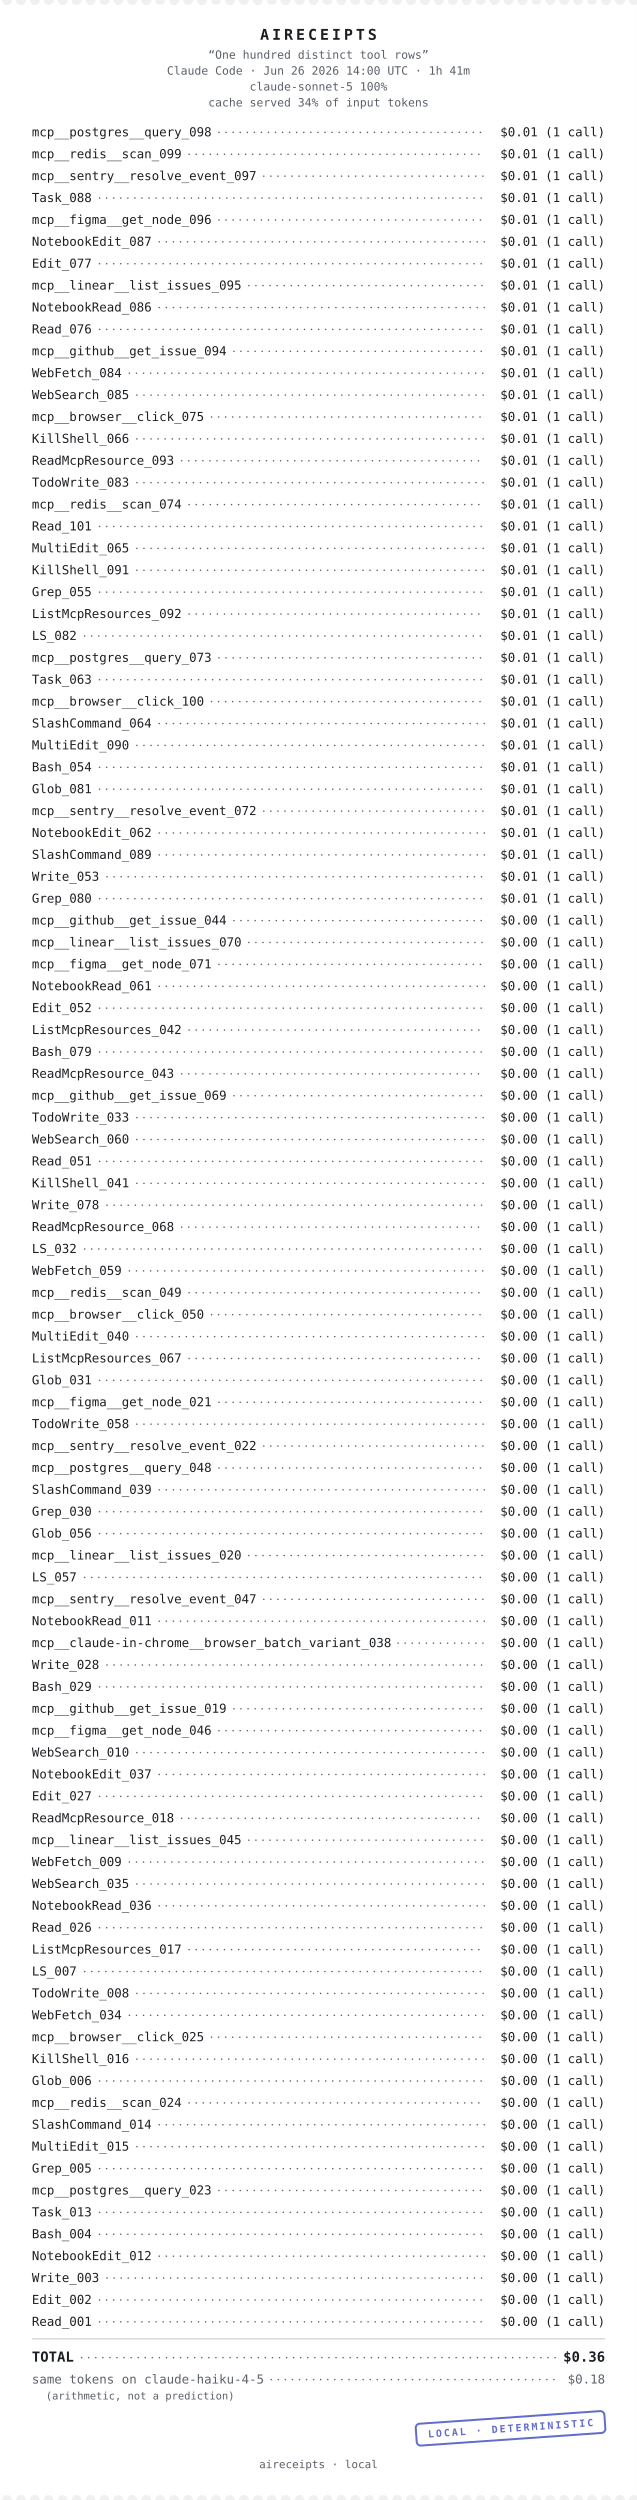
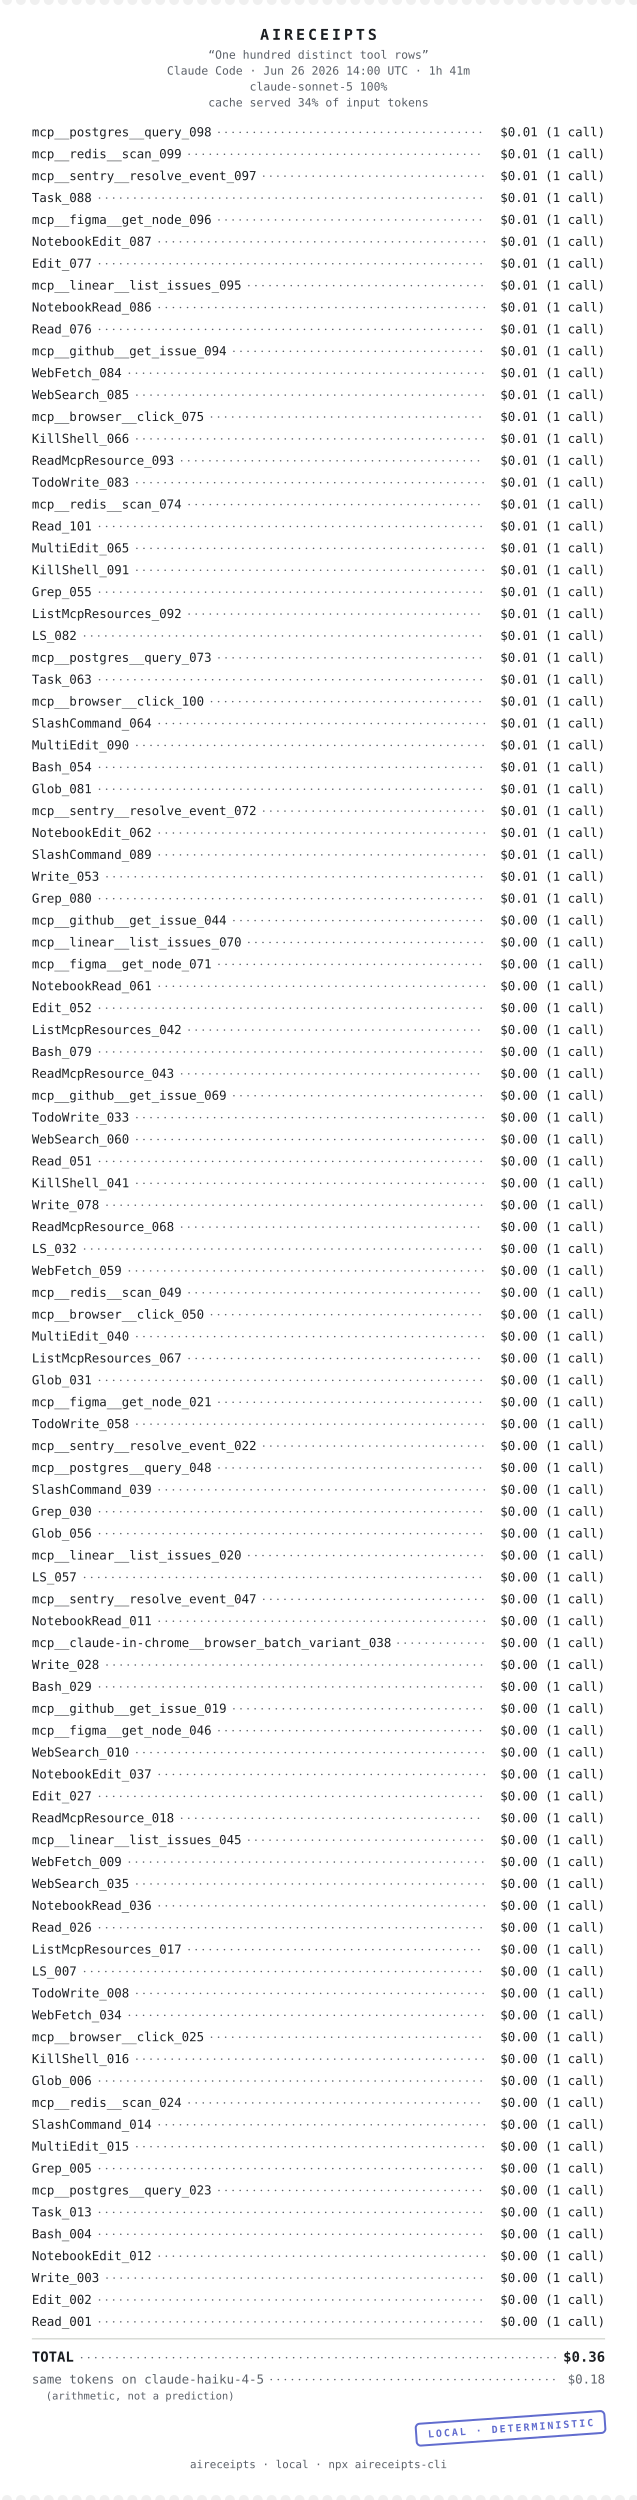
<svg xmlns="http://www.w3.org/2000/svg" width="640" height="2512" viewBox="0 0 640 2512" font-family="&quot;SF Mono&quot;,&quot;Cascadia Code&quot;,&quot;JetBrains Mono&quot;,Menlo,Consolas,monospace" role="img" aria-label="aireceipts cost receipt">
  <g transform="translate(0 0)">
    <defs>
      <mask id="perf-0" maskUnits="userSpaceOnUse" x="-5" y="-5" width="650" height="2522">
        <rect x="0" y="0" width="640" height="2512" fill="#FFFFFF" />
        <g class="perf-top">
          <circle cx="7" cy="0" r="5" fill="#000000" />
          <circle cx="21" cy="0" r="5" fill="#000000" />
          <circle cx="35" cy="0" r="5" fill="#000000" />
          <circle cx="49" cy="0" r="5" fill="#000000" />
          <circle cx="63" cy="0" r="5" fill="#000000" />
          <circle cx="77" cy="0" r="5" fill="#000000" />
          <circle cx="91" cy="0" r="5" fill="#000000" />
          <circle cx="105" cy="0" r="5" fill="#000000" />
          <circle cx="119" cy="0" r="5" fill="#000000" />
          <circle cx="133" cy="0" r="5" fill="#000000" />
          <circle cx="147" cy="0" r="5" fill="#000000" />
          <circle cx="161" cy="0" r="5" fill="#000000" />
          <circle cx="175" cy="0" r="5" fill="#000000" />
          <circle cx="189" cy="0" r="5" fill="#000000" />
          <circle cx="203" cy="0" r="5" fill="#000000" />
          <circle cx="217" cy="0" r="5" fill="#000000" />
          <circle cx="231" cy="0" r="5" fill="#000000" />
          <circle cx="245" cy="0" r="5" fill="#000000" />
          <circle cx="259" cy="0" r="5" fill="#000000" />
          <circle cx="273" cy="0" r="5" fill="#000000" />
          <circle cx="287" cy="0" r="5" fill="#000000" />
          <circle cx="301" cy="0" r="5" fill="#000000" />
          <circle cx="315" cy="0" r="5" fill="#000000" />
          <circle cx="329" cy="0" r="5" fill="#000000" />
          <circle cx="343" cy="0" r="5" fill="#000000" />
          <circle cx="357" cy="0" r="5" fill="#000000" />
          <circle cx="371" cy="0" r="5" fill="#000000" />
          <circle cx="385" cy="0" r="5" fill="#000000" />
          <circle cx="399" cy="0" r="5" fill="#000000" />
          <circle cx="413" cy="0" r="5" fill="#000000" />
          <circle cx="427" cy="0" r="5" fill="#000000" />
          <circle cx="441" cy="0" r="5" fill="#000000" />
          <circle cx="455" cy="0" r="5" fill="#000000" />
          <circle cx="469" cy="0" r="5" fill="#000000" />
          <circle cx="483" cy="0" r="5" fill="#000000" />
          <circle cx="497" cy="0" r="5" fill="#000000" />
          <circle cx="511" cy="0" r="5" fill="#000000" />
          <circle cx="525" cy="0" r="5" fill="#000000" />
          <circle cx="539" cy="0" r="5" fill="#000000" />
          <circle cx="553" cy="0" r="5" fill="#000000" />
          <circle cx="567" cy="0" r="5" fill="#000000" />
          <circle cx="581" cy="0" r="5" fill="#000000" />
          <circle cx="595" cy="0" r="5" fill="#000000" />
          <circle cx="609" cy="0" r="5" fill="#000000" />
          <circle cx="623" cy="0" r="5" fill="#000000" />
          <circle cx="637" cy="0" r="5" fill="#000000" />
        </g>
        <g class="perf-bottom">
          <circle cx="7" cy="2512" r="5" fill="#000000" />
          <circle cx="21" cy="2512" r="5" fill="#000000" />
          <circle cx="35" cy="2512" r="5" fill="#000000" />
          <circle cx="49" cy="2512" r="5" fill="#000000" />
          <circle cx="63" cy="2512" r="5" fill="#000000" />
          <circle cx="77" cy="2512" r="5" fill="#000000" />
          <circle cx="91" cy="2512" r="5" fill="#000000" />
          <circle cx="105" cy="2512" r="5" fill="#000000" />
          <circle cx="119" cy="2512" r="5" fill="#000000" />
          <circle cx="133" cy="2512" r="5" fill="#000000" />
          <circle cx="147" cy="2512" r="5" fill="#000000" />
          <circle cx="161" cy="2512" r="5" fill="#000000" />
          <circle cx="175" cy="2512" r="5" fill="#000000" />
          <circle cx="189" cy="2512" r="5" fill="#000000" />
          <circle cx="203" cy="2512" r="5" fill="#000000" />
          <circle cx="217" cy="2512" r="5" fill="#000000" />
          <circle cx="231" cy="2512" r="5" fill="#000000" />
          <circle cx="245" cy="2512" r="5" fill="#000000" />
          <circle cx="259" cy="2512" r="5" fill="#000000" />
          <circle cx="273" cy="2512" r="5" fill="#000000" />
          <circle cx="287" cy="2512" r="5" fill="#000000" />
          <circle cx="301" cy="2512" r="5" fill="#000000" />
          <circle cx="315" cy="2512" r="5" fill="#000000" />
          <circle cx="329" cy="2512" r="5" fill="#000000" />
          <circle cx="343" cy="2512" r="5" fill="#000000" />
          <circle cx="357" cy="2512" r="5" fill="#000000" />
          <circle cx="371" cy="2512" r="5" fill="#000000" />
          <circle cx="385" cy="2512" r="5" fill="#000000" />
          <circle cx="399" cy="2512" r="5" fill="#000000" />
          <circle cx="413" cy="2512" r="5" fill="#000000" />
          <circle cx="427" cy="2512" r="5" fill="#000000" />
          <circle cx="441" cy="2512" r="5" fill="#000000" />
          <circle cx="455" cy="2512" r="5" fill="#000000" />
          <circle cx="469" cy="2512" r="5" fill="#000000" />
          <circle cx="483" cy="2512" r="5" fill="#000000" />
          <circle cx="497" cy="2512" r="5" fill="#000000" />
          <circle cx="511" cy="2512" r="5" fill="#000000" />
          <circle cx="525" cy="2512" r="5" fill="#000000" />
          <circle cx="539" cy="2512" r="5" fill="#000000" />
          <circle cx="553" cy="2512" r="5" fill="#000000" />
          <circle cx="567" cy="2512" r="5" fill="#000000" />
          <circle cx="581" cy="2512" r="5" fill="#000000" />
          <circle cx="595" cy="2512" r="5" fill="#000000" />
          <circle cx="609" cy="2512" r="5" fill="#000000" />
          <circle cx="623" cy="2512" r="5" fill="#000000" />
          <circle cx="637" cy="2512" r="5" fill="#000000" />
        </g>
      </mask>
    </defs>
    <rect x="0" y="0" width="640" height="2512" fill="#FFFFFF" mask="url(#perf-0)" />
    <text x="320" y="40" font-size="15" fill="#1B1E22" text-anchor="middle" font-weight="700" letter-spacing="3">AIRECEIPTS</text>
    <text x="320" y="59" font-size="11.5" fill="#5A6068" text-anchor="middle">“One hundred distinct tool rows”</text>
    <text x="320" y="75" font-size="11.5" fill="#5A6068" text-anchor="middle">Claude Code · Jun 26 2026 14:00 UTC · 1h 41m</text>
    <text x="320" y="91" font-size="11.5" fill="#5A6068" text-anchor="middle">claude-sonnet-5 100%</text>
    <text x="320" y="107" font-size="11.5" fill="#5A6068" text-anchor="middle">cache served 34% of input tokens</text>
    <text x="32" y="137" font-size="12.5" fill="#1B1E22" text-anchor="start">mcp__postgres__query_098</text>
    <text x="608" y="137" font-size="12.5" fill="#1B1E22" text-anchor="end">$0.01  (1 call)</text>
    <line x1="220" y1="133" x2="487.5" y2="133" stroke="#5A6068" stroke-width="1.5" stroke-linecap="round" stroke-dasharray="0.1 7" />
    <text x="32" y="159" font-size="12.5" fill="#1B1E22" text-anchor="start">mcp__redis__scan_099</text>
    <text x="608" y="159" font-size="12.5" fill="#1B1E22" text-anchor="end">$0.01  (1 call)</text>
    <line x1="190" y1="155" x2="487.5" y2="155" stroke="#5A6068" stroke-width="1.5" stroke-linecap="round" stroke-dasharray="0.1 7" />
    <text x="32" y="181" font-size="12.5" fill="#1B1E22" text-anchor="start">mcp__sentry__resolve_event_097</text>
    <text x="608" y="181" font-size="12.5" fill="#1B1E22" text-anchor="end">$0.01  (1 call)</text>
    <line x1="265" y1="177" x2="487.5" y2="177" stroke="#5A6068" stroke-width="1.5" stroke-linecap="round" stroke-dasharray="0.1 7" />
    <text x="32" y="203" font-size="12.5" fill="#1B1E22" text-anchor="start">Task_088</text>
    <text x="608" y="203" font-size="12.5" fill="#1B1E22" text-anchor="end">$0.01  (1 call)</text>
    <line x1="100" y1="199" x2="487.5" y2="199" stroke="#5A6068" stroke-width="1.5" stroke-linecap="round" stroke-dasharray="0.1 7" />
    <text x="32" y="225" font-size="12.5" fill="#1B1E22" text-anchor="start">mcp__figma__get_node_096</text>
    <text x="608" y="225" font-size="12.5" fill="#1B1E22" text-anchor="end">$0.01  (1 call)</text>
    <line x1="220" y1="221" x2="487.5" y2="221" stroke="#5A6068" stroke-width="1.5" stroke-linecap="round" stroke-dasharray="0.1 7" />
    <text x="32" y="247" font-size="12.5" fill="#1B1E22" text-anchor="start">NotebookEdit_087</text>
    <text x="608" y="247" font-size="12.5" fill="#1B1E22" text-anchor="end">$0.01  (1 call)</text>
    <line x1="160" y1="243" x2="487.5" y2="243" stroke="#5A6068" stroke-width="1.5" stroke-linecap="round" stroke-dasharray="0.1 7" />
    <text x="32" y="269" font-size="12.5" fill="#1B1E22" text-anchor="start">Edit_077</text>
    <text x="608" y="269" font-size="12.5" fill="#1B1E22" text-anchor="end">$0.01  (1 call)</text>
    <line x1="100" y1="265" x2="487.5" y2="265" stroke="#5A6068" stroke-width="1.5" stroke-linecap="round" stroke-dasharray="0.1 7" />
    <text x="32" y="291" font-size="12.5" fill="#1B1E22" text-anchor="start">mcp__linear__list_issues_095</text>
    <text x="608" y="291" font-size="12.5" fill="#1B1E22" text-anchor="end">$0.01  (1 call)</text>
    <line x1="250" y1="287" x2="487.5" y2="287" stroke="#5A6068" stroke-width="1.5" stroke-linecap="round" stroke-dasharray="0.1 7" />
    <text x="32" y="313" font-size="12.5" fill="#1B1E22" text-anchor="start">NotebookRead_086</text>
    <text x="608" y="313" font-size="12.5" fill="#1B1E22" text-anchor="end">$0.01  (1 call)</text>
    <line x1="160" y1="309" x2="487.5" y2="309" stroke="#5A6068" stroke-width="1.5" stroke-linecap="round" stroke-dasharray="0.1 7" />
    <text x="32" y="335" font-size="12.5" fill="#1B1E22" text-anchor="start">Read_076</text>
    <text x="608" y="335" font-size="12.5" fill="#1B1E22" text-anchor="end">$0.01  (1 call)</text>
    <line x1="100" y1="331" x2="487.5" y2="331" stroke="#5A6068" stroke-width="1.5" stroke-linecap="round" stroke-dasharray="0.1 7" />
    <text x="32" y="357" font-size="12.5" fill="#1B1E22" text-anchor="start">mcp__github__get_issue_094</text>
    <text x="608" y="357" font-size="12.5" fill="#1B1E22" text-anchor="end">$0.01  (1 call)</text>
    <line x1="235" y1="353" x2="487.5" y2="353" stroke="#5A6068" stroke-width="1.5" stroke-linecap="round" stroke-dasharray="0.1 7" />
    <text x="32" y="379" font-size="12.5" fill="#1B1E22" text-anchor="start">WebFetch_084</text>
    <text x="608" y="379" font-size="12.5" fill="#1B1E22" text-anchor="end">$0.01  (1 call)</text>
    <line x1="130" y1="375" x2="487.5" y2="375" stroke="#5A6068" stroke-width="1.5" stroke-linecap="round" stroke-dasharray="0.1 7" />
    <text x="32" y="401" font-size="12.5" fill="#1B1E22" text-anchor="start">WebSearch_085</text>
    <text x="608" y="401" font-size="12.5" fill="#1B1E22" text-anchor="end">$0.01  (1 call)</text>
    <line x1="137.5" y1="397" x2="487.5" y2="397" stroke="#5A6068" stroke-width="1.5" stroke-linecap="round" stroke-dasharray="0.1 7" />
    <text x="32" y="423" font-size="12.5" fill="#1B1E22" text-anchor="start">mcp__browser__click_075</text>
    <text x="608" y="423" font-size="12.5" fill="#1B1E22" text-anchor="end">$0.01  (1 call)</text>
    <line x1="212.5" y1="419" x2="487.5" y2="419" stroke="#5A6068" stroke-width="1.5" stroke-linecap="round" stroke-dasharray="0.1 7" />
    <text x="32" y="445" font-size="12.5" fill="#1B1E22" text-anchor="start">KillShell_066</text>
    <text x="608" y="445" font-size="12.5" fill="#1B1E22" text-anchor="end">$0.01  (1 call)</text>
    <line x1="137.5" y1="441" x2="487.5" y2="441" stroke="#5A6068" stroke-width="1.5" stroke-linecap="round" stroke-dasharray="0.1 7" />
    <text x="32" y="467" font-size="12.5" fill="#1B1E22" text-anchor="start">ReadMcpResource_093</text>
    <text x="608" y="467" font-size="12.5" fill="#1B1E22" text-anchor="end">$0.01  (1 call)</text>
    <line x1="182.5" y1="463" x2="487.5" y2="463" stroke="#5A6068" stroke-width="1.5" stroke-linecap="round" stroke-dasharray="0.1 7" />
    <text x="32" y="489" font-size="12.5" fill="#1B1E22" text-anchor="start">TodoWrite_083</text>
    <text x="608" y="489" font-size="12.5" fill="#1B1E22" text-anchor="end">$0.01  (1 call)</text>
    <line x1="137.5" y1="485" x2="487.5" y2="485" stroke="#5A6068" stroke-width="1.5" stroke-linecap="round" stroke-dasharray="0.1 7" />
    <text x="32" y="511" font-size="12.5" fill="#1B1E22" text-anchor="start">mcp__redis__scan_074</text>
    <text x="608" y="511" font-size="12.5" fill="#1B1E22" text-anchor="end">$0.01  (1 call)</text>
    <line x1="190" y1="507" x2="487.5" y2="507" stroke="#5A6068" stroke-width="1.5" stroke-linecap="round" stroke-dasharray="0.1 7" />
    <text x="32" y="533" font-size="12.5" fill="#1B1E22" text-anchor="start">Read_101</text>
    <text x="608" y="533" font-size="12.5" fill="#1B1E22" text-anchor="end">$0.01  (1 call)</text>
    <line x1="100" y1="529" x2="487.5" y2="529" stroke="#5A6068" stroke-width="1.5" stroke-linecap="round" stroke-dasharray="0.1 7" />
    <text x="32" y="555" font-size="12.5" fill="#1B1E22" text-anchor="start">MultiEdit_065</text>
    <text x="608" y="555" font-size="12.5" fill="#1B1E22" text-anchor="end">$0.01  (1 call)</text>
    <line x1="137.5" y1="551" x2="487.5" y2="551" stroke="#5A6068" stroke-width="1.5" stroke-linecap="round" stroke-dasharray="0.1 7" />
    <text x="32" y="577" font-size="12.5" fill="#1B1E22" text-anchor="start">KillShell_091</text>
    <text x="608" y="577" font-size="12.5" fill="#1B1E22" text-anchor="end">$0.01  (1 call)</text>
    <line x1="137.5" y1="573" x2="487.5" y2="573" stroke="#5A6068" stroke-width="1.5" stroke-linecap="round" stroke-dasharray="0.1 7" />
    <text x="32" y="599" font-size="12.5" fill="#1B1E22" text-anchor="start">Grep_055</text>
    <text x="608" y="599" font-size="12.5" fill="#1B1E22" text-anchor="end">$0.01  (1 call)</text>
    <line x1="100" y1="595" x2="487.5" y2="595" stroke="#5A6068" stroke-width="1.5" stroke-linecap="round" stroke-dasharray="0.1 7" />
    <text x="32" y="621" font-size="12.5" fill="#1B1E22" text-anchor="start">ListMcpResources_092</text>
    <text x="608" y="621" font-size="12.5" fill="#1B1E22" text-anchor="end">$0.01  (1 call)</text>
    <line x1="190" y1="617" x2="487.5" y2="617" stroke="#5A6068" stroke-width="1.5" stroke-linecap="round" stroke-dasharray="0.1 7" />
    <text x="32" y="643" font-size="12.5" fill="#1B1E22" text-anchor="start">LS_082</text>
    <text x="608" y="643" font-size="12.5" fill="#1B1E22" text-anchor="end">$0.01  (1 call)</text>
    <line x1="85" y1="639" x2="487.5" y2="639" stroke="#5A6068" stroke-width="1.5" stroke-linecap="round" stroke-dasharray="0.1 7" />
    <text x="32" y="665" font-size="12.5" fill="#1B1E22" text-anchor="start">mcp__postgres__query_073</text>
    <text x="608" y="665" font-size="12.5" fill="#1B1E22" text-anchor="end">$0.01  (1 call)</text>
    <line x1="220" y1="661" x2="487.5" y2="661" stroke="#5A6068" stroke-width="1.5" stroke-linecap="round" stroke-dasharray="0.1 7" />
    <text x="32" y="687" font-size="12.5" fill="#1B1E22" text-anchor="start">Task_063</text>
    <text x="608" y="687" font-size="12.5" fill="#1B1E22" text-anchor="end">$0.01  (1 call)</text>
    <line x1="100" y1="683" x2="487.5" y2="683" stroke="#5A6068" stroke-width="1.5" stroke-linecap="round" stroke-dasharray="0.1 7" />
    <text x="32" y="709" font-size="12.5" fill="#1B1E22" text-anchor="start">mcp__browser__click_100</text>
    <text x="608" y="709" font-size="12.5" fill="#1B1E22" text-anchor="end">$0.01  (1 call)</text>
    <line x1="212.5" y1="705" x2="487.5" y2="705" stroke="#5A6068" stroke-width="1.5" stroke-linecap="round" stroke-dasharray="0.1 7" />
    <text x="32" y="731" font-size="12.5" fill="#1B1E22" text-anchor="start">SlashCommand_064</text>
    <text x="608" y="731" font-size="12.5" fill="#1B1E22" text-anchor="end">$0.01  (1 call)</text>
    <line x1="160" y1="727" x2="487.5" y2="727" stroke="#5A6068" stroke-width="1.5" stroke-linecap="round" stroke-dasharray="0.1 7" />
    <text x="32" y="753" font-size="12.5" fill="#1B1E22" text-anchor="start">MultiEdit_090</text>
    <text x="608" y="753" font-size="12.5" fill="#1B1E22" text-anchor="end">$0.01  (1 call)</text>
    <line x1="137.5" y1="749" x2="487.5" y2="749" stroke="#5A6068" stroke-width="1.5" stroke-linecap="round" stroke-dasharray="0.1 7" />
    <text x="32" y="775" font-size="12.5" fill="#1B1E22" text-anchor="start">Bash_054</text>
    <text x="608" y="775" font-size="12.5" fill="#1B1E22" text-anchor="end">$0.01  (1 call)</text>
    <line x1="100" y1="771" x2="487.5" y2="771" stroke="#5A6068" stroke-width="1.5" stroke-linecap="round" stroke-dasharray="0.1 7" />
    <text x="32" y="797" font-size="12.5" fill="#1B1E22" text-anchor="start">Glob_081</text>
    <text x="608" y="797" font-size="12.5" fill="#1B1E22" text-anchor="end">$0.01  (1 call)</text>
    <line x1="100" y1="793" x2="487.5" y2="793" stroke="#5A6068" stroke-width="1.5" stroke-linecap="round" stroke-dasharray="0.1 7" />
    <text x="32" y="819" font-size="12.5" fill="#1B1E22" text-anchor="start">mcp__sentry__resolve_event_072</text>
    <text x="608" y="819" font-size="12.5" fill="#1B1E22" text-anchor="end">$0.01  (1 call)</text>
    <line x1="265" y1="815" x2="487.5" y2="815" stroke="#5A6068" stroke-width="1.5" stroke-linecap="round" stroke-dasharray="0.1 7" />
    <text x="32" y="841" font-size="12.5" fill="#1B1E22" text-anchor="start">NotebookEdit_062</text>
    <text x="608" y="841" font-size="12.5" fill="#1B1E22" text-anchor="end">$0.01  (1 call)</text>
    <line x1="160" y1="837" x2="487.5" y2="837" stroke="#5A6068" stroke-width="1.5" stroke-linecap="round" stroke-dasharray="0.1 7" />
    <text x="32" y="863" font-size="12.5" fill="#1B1E22" text-anchor="start">SlashCommand_089</text>
    <text x="608" y="863" font-size="12.5" fill="#1B1E22" text-anchor="end">$0.01  (1 call)</text>
    <line x1="160" y1="859" x2="487.5" y2="859" stroke="#5A6068" stroke-width="1.5" stroke-linecap="round" stroke-dasharray="0.1 7" />
    <text x="32" y="885" font-size="12.5" fill="#1B1E22" text-anchor="start">Write_053</text>
    <text x="608" y="885" font-size="12.5" fill="#1B1E22" text-anchor="end">$0.01  (1 call)</text>
    <line x1="107.5" y1="881" x2="487.5" y2="881" stroke="#5A6068" stroke-width="1.5" stroke-linecap="round" stroke-dasharray="0.1 7" />
    <text x="32" y="907" font-size="12.5" fill="#1B1E22" text-anchor="start">Grep_080</text>
    <text x="608" y="907" font-size="12.5" fill="#1B1E22" text-anchor="end">$0.01  (1 call)</text>
    <line x1="100" y1="903" x2="487.5" y2="903" stroke="#5A6068" stroke-width="1.5" stroke-linecap="round" stroke-dasharray="0.1 7" />
    <text x="32" y="929" font-size="12.5" fill="#1B1E22" text-anchor="start">mcp__github__get_issue_044</text>
    <text x="608" y="929" font-size="12.5" fill="#1B1E22" text-anchor="end">$0.00  (1 call)</text>
    <line x1="235" y1="925" x2="487.5" y2="925" stroke="#5A6068" stroke-width="1.5" stroke-linecap="round" stroke-dasharray="0.1 7" />
    <text x="32" y="951" font-size="12.5" fill="#1B1E22" text-anchor="start">mcp__linear__list_issues_070</text>
    <text x="608" y="951" font-size="12.5" fill="#1B1E22" text-anchor="end">$0.00  (1 call)</text>
    <line x1="250" y1="947" x2="487.5" y2="947" stroke="#5A6068" stroke-width="1.5" stroke-linecap="round" stroke-dasharray="0.1 7" />
    <text x="32" y="973" font-size="12.5" fill="#1B1E22" text-anchor="start">mcp__figma__get_node_071</text>
    <text x="608" y="973" font-size="12.5" fill="#1B1E22" text-anchor="end">$0.00  (1 call)</text>
    <line x1="220" y1="969" x2="487.5" y2="969" stroke="#5A6068" stroke-width="1.5" stroke-linecap="round" stroke-dasharray="0.1 7" />
    <text x="32" y="995" font-size="12.5" fill="#1B1E22" text-anchor="start">NotebookRead_061</text>
    <text x="608" y="995" font-size="12.5" fill="#1B1E22" text-anchor="end">$0.00  (1 call)</text>
    <line x1="160" y1="991" x2="487.5" y2="991" stroke="#5A6068" stroke-width="1.5" stroke-linecap="round" stroke-dasharray="0.1 7" />
    <text x="32" y="1017" font-size="12.5" fill="#1B1E22" text-anchor="start">Edit_052</text>
    <text x="608" y="1017" font-size="12.5" fill="#1B1E22" text-anchor="end">$0.00  (1 call)</text>
    <line x1="100" y1="1013" x2="487.5" y2="1013" stroke="#5A6068" stroke-width="1.5" stroke-linecap="round" stroke-dasharray="0.1 7" />
    <text x="32" y="1039" font-size="12.5" fill="#1B1E22" text-anchor="start">ListMcpResources_042</text>
    <text x="608" y="1039" font-size="12.5" fill="#1B1E22" text-anchor="end">$0.00  (1 call)</text>
    <line x1="190" y1="1035" x2="487.5" y2="1035" stroke="#5A6068" stroke-width="1.5" stroke-linecap="round" stroke-dasharray="0.1 7" />
    <text x="32" y="1061" font-size="12.5" fill="#1B1E22" text-anchor="start">Bash_079</text>
    <text x="608" y="1061" font-size="12.5" fill="#1B1E22" text-anchor="end">$0.00  (1 call)</text>
    <line x1="100" y1="1057" x2="487.5" y2="1057" stroke="#5A6068" stroke-width="1.5" stroke-linecap="round" stroke-dasharray="0.1 7" />
    <text x="32" y="1083" font-size="12.5" fill="#1B1E22" text-anchor="start">ReadMcpResource_043</text>
    <text x="608" y="1083" font-size="12.5" fill="#1B1E22" text-anchor="end">$0.00  (1 call)</text>
    <line x1="182.5" y1="1079" x2="487.5" y2="1079" stroke="#5A6068" stroke-width="1.5" stroke-linecap="round" stroke-dasharray="0.1 7" />
    <text x="32" y="1105" font-size="12.5" fill="#1B1E22" text-anchor="start">mcp__github__get_issue_069</text>
    <text x="608" y="1105" font-size="12.5" fill="#1B1E22" text-anchor="end">$0.00  (1 call)</text>
    <line x1="235" y1="1101" x2="487.5" y2="1101" stroke="#5A6068" stroke-width="1.5" stroke-linecap="round" stroke-dasharray="0.1 7" />
    <text x="32" y="1127" font-size="12.5" fill="#1B1E22" text-anchor="start">TodoWrite_033</text>
    <text x="608" y="1127" font-size="12.5" fill="#1B1E22" text-anchor="end">$0.00  (1 call)</text>
    <line x1="137.5" y1="1123" x2="487.5" y2="1123" stroke="#5A6068" stroke-width="1.5" stroke-linecap="round" stroke-dasharray="0.1 7" />
    <text x="32" y="1149" font-size="12.5" fill="#1B1E22" text-anchor="start">WebSearch_060</text>
    <text x="608" y="1149" font-size="12.5" fill="#1B1E22" text-anchor="end">$0.00  (1 call)</text>
    <line x1="137.5" y1="1145" x2="487.5" y2="1145" stroke="#5A6068" stroke-width="1.5" stroke-linecap="round" stroke-dasharray="0.1 7" />
    <text x="32" y="1171" font-size="12.5" fill="#1B1E22" text-anchor="start">Read_051</text>
    <text x="608" y="1171" font-size="12.5" fill="#1B1E22" text-anchor="end">$0.00  (1 call)</text>
    <line x1="100" y1="1167" x2="487.5" y2="1167" stroke="#5A6068" stroke-width="1.5" stroke-linecap="round" stroke-dasharray="0.1 7" />
    <text x="32" y="1193" font-size="12.5" fill="#1B1E22" text-anchor="start">KillShell_041</text>
    <text x="608" y="1193" font-size="12.5" fill="#1B1E22" text-anchor="end">$0.00  (1 call)</text>
    <line x1="137.5" y1="1189" x2="487.5" y2="1189" stroke="#5A6068" stroke-width="1.5" stroke-linecap="round" stroke-dasharray="0.1 7" />
    <text x="32" y="1215" font-size="12.5" fill="#1B1E22" text-anchor="start">Write_078</text>
    <text x="608" y="1215" font-size="12.5" fill="#1B1E22" text-anchor="end">$0.00  (1 call)</text>
    <line x1="107.5" y1="1211" x2="487.5" y2="1211" stroke="#5A6068" stroke-width="1.5" stroke-linecap="round" stroke-dasharray="0.1 7" />
    <text x="32" y="1237" font-size="12.5" fill="#1B1E22" text-anchor="start">ReadMcpResource_068</text>
    <text x="608" y="1237" font-size="12.5" fill="#1B1E22" text-anchor="end">$0.00  (1 call)</text>
    <line x1="182.5" y1="1233" x2="487.5" y2="1233" stroke="#5A6068" stroke-width="1.5" stroke-linecap="round" stroke-dasharray="0.1 7" />
    <text x="32" y="1259" font-size="12.5" fill="#1B1E22" text-anchor="start">LS_032</text>
    <text x="608" y="1259" font-size="12.5" fill="#1B1E22" text-anchor="end">$0.00  (1 call)</text>
    <line x1="85" y1="1255" x2="487.5" y2="1255" stroke="#5A6068" stroke-width="1.5" stroke-linecap="round" stroke-dasharray="0.1 7" />
    <text x="32" y="1281" font-size="12.5" fill="#1B1E22" text-anchor="start">WebFetch_059</text>
    <text x="608" y="1281" font-size="12.5" fill="#1B1E22" text-anchor="end">$0.00  (1 call)</text>
    <line x1="130" y1="1277" x2="487.5" y2="1277" stroke="#5A6068" stroke-width="1.5" stroke-linecap="round" stroke-dasharray="0.1 7" />
    <text x="32" y="1303" font-size="12.5" fill="#1B1E22" text-anchor="start">mcp__redis__scan_049</text>
    <text x="608" y="1303" font-size="12.5" fill="#1B1E22" text-anchor="end">$0.00  (1 call)</text>
    <line x1="190" y1="1299" x2="487.5" y2="1299" stroke="#5A6068" stroke-width="1.5" stroke-linecap="round" stroke-dasharray="0.1 7" />
    <text x="32" y="1325" font-size="12.5" fill="#1B1E22" text-anchor="start">mcp__browser__click_050</text>
    <text x="608" y="1325" font-size="12.5" fill="#1B1E22" text-anchor="end">$0.00  (1 call)</text>
    <line x1="212.5" y1="1321" x2="487.5" y2="1321" stroke="#5A6068" stroke-width="1.5" stroke-linecap="round" stroke-dasharray="0.1 7" />
    <text x="32" y="1347" font-size="12.5" fill="#1B1E22" text-anchor="start">MultiEdit_040</text>
    <text x="608" y="1347" font-size="12.5" fill="#1B1E22" text-anchor="end">$0.00  (1 call)</text>
    <line x1="137.5" y1="1343" x2="487.5" y2="1343" stroke="#5A6068" stroke-width="1.5" stroke-linecap="round" stroke-dasharray="0.1 7" />
    <text x="32" y="1369" font-size="12.5" fill="#1B1E22" text-anchor="start">ListMcpResources_067</text>
    <text x="608" y="1369" font-size="12.5" fill="#1B1E22" text-anchor="end">$0.00  (1 call)</text>
    <line x1="190" y1="1365" x2="487.5" y2="1365" stroke="#5A6068" stroke-width="1.5" stroke-linecap="round" stroke-dasharray="0.1 7" />
    <text x="32" y="1391" font-size="12.5" fill="#1B1E22" text-anchor="start">Glob_031</text>
    <text x="608" y="1391" font-size="12.5" fill="#1B1E22" text-anchor="end">$0.00  (1 call)</text>
    <line x1="100" y1="1387" x2="487.5" y2="1387" stroke="#5A6068" stroke-width="1.5" stroke-linecap="round" stroke-dasharray="0.1 7" />
    <text x="32" y="1413" font-size="12.5" fill="#1B1E22" text-anchor="start">mcp__figma__get_node_021</text>
    <text x="608" y="1413" font-size="12.5" fill="#1B1E22" text-anchor="end">$0.00  (1 call)</text>
    <line x1="220" y1="1409" x2="487.5" y2="1409" stroke="#5A6068" stroke-width="1.5" stroke-linecap="round" stroke-dasharray="0.1 7" />
    <text x="32" y="1435" font-size="12.5" fill="#1B1E22" text-anchor="start">TodoWrite_058</text>
    <text x="608" y="1435" font-size="12.5" fill="#1B1E22" text-anchor="end">$0.00  (1 call)</text>
    <line x1="137.5" y1="1431" x2="487.5" y2="1431" stroke="#5A6068" stroke-width="1.5" stroke-linecap="round" stroke-dasharray="0.1 7" />
    <text x="32" y="1457" font-size="12.5" fill="#1B1E22" text-anchor="start">mcp__sentry__resolve_event_022</text>
    <text x="608" y="1457" font-size="12.5" fill="#1B1E22" text-anchor="end">$0.00  (1 call)</text>
    <line x1="265" y1="1453" x2="487.5" y2="1453" stroke="#5A6068" stroke-width="1.5" stroke-linecap="round" stroke-dasharray="0.1 7" />
    <text x="32" y="1479" font-size="12.5" fill="#1B1E22" text-anchor="start">mcp__postgres__query_048</text>
    <text x="608" y="1479" font-size="12.5" fill="#1B1E22" text-anchor="end">$0.00  (1 call)</text>
    <line x1="220" y1="1475" x2="487.5" y2="1475" stroke="#5A6068" stroke-width="1.5" stroke-linecap="round" stroke-dasharray="0.1 7" />
    <text x="32" y="1501" font-size="12.5" fill="#1B1E22" text-anchor="start">SlashCommand_039</text>
    <text x="608" y="1501" font-size="12.5" fill="#1B1E22" text-anchor="end">$0.00  (1 call)</text>
    <line x1="160" y1="1497" x2="487.5" y2="1497" stroke="#5A6068" stroke-width="1.5" stroke-linecap="round" stroke-dasharray="0.1 7" />
    <text x="32" y="1523" font-size="12.5" fill="#1B1E22" text-anchor="start">Grep_030</text>
    <text x="608" y="1523" font-size="12.5" fill="#1B1E22" text-anchor="end">$0.00  (1 call)</text>
    <line x1="100" y1="1519" x2="487.5" y2="1519" stroke="#5A6068" stroke-width="1.5" stroke-linecap="round" stroke-dasharray="0.1 7" />
    <text x="32" y="1545" font-size="12.5" fill="#1B1E22" text-anchor="start">Glob_056</text>
    <text x="608" y="1545" font-size="12.5" fill="#1B1E22" text-anchor="end">$0.00  (1 call)</text>
    <line x1="100" y1="1541" x2="487.5" y2="1541" stroke="#5A6068" stroke-width="1.5" stroke-linecap="round" stroke-dasharray="0.1 7" />
    <text x="32" y="1567" font-size="12.5" fill="#1B1E22" text-anchor="start">mcp__linear__list_issues_020</text>
    <text x="608" y="1567" font-size="12.5" fill="#1B1E22" text-anchor="end">$0.00  (1 call)</text>
    <line x1="250" y1="1563" x2="487.5" y2="1563" stroke="#5A6068" stroke-width="1.5" stroke-linecap="round" stroke-dasharray="0.1 7" />
    <text x="32" y="1589" font-size="12.5" fill="#1B1E22" text-anchor="start">LS_057</text>
    <text x="608" y="1589" font-size="12.5" fill="#1B1E22" text-anchor="end">$0.00  (1 call)</text>
    <line x1="85" y1="1585" x2="487.5" y2="1585" stroke="#5A6068" stroke-width="1.5" stroke-linecap="round" stroke-dasharray="0.1 7" />
    <text x="32" y="1611" font-size="12.5" fill="#1B1E22" text-anchor="start">mcp__sentry__resolve_event_047</text>
    <text x="608" y="1611" font-size="12.5" fill="#1B1E22" text-anchor="end">$0.00  (1 call)</text>
    <line x1="265" y1="1607" x2="487.5" y2="1607" stroke="#5A6068" stroke-width="1.5" stroke-linecap="round" stroke-dasharray="0.1 7" />
    <text x="32" y="1633" font-size="12.5" fill="#1B1E22" text-anchor="start">NotebookRead_011</text>
    <text x="608" y="1633" font-size="12.5" fill="#1B1E22" text-anchor="end">$0.00  (1 call)</text>
    <line x1="160" y1="1629" x2="487.5" y2="1629" stroke="#5A6068" stroke-width="1.5" stroke-linecap="round" stroke-dasharray="0.1 7" />
    <text x="32" y="1655" font-size="12.5" fill="#1B1E22" text-anchor="start">mcp__claude-in-chrome__browser_batch_variant_038</text>
    <text x="608" y="1655" font-size="12.5" fill="#1B1E22" text-anchor="end">$0.00  (1 call)</text>
    <line x1="400" y1="1651" x2="487.5" y2="1651" stroke="#5A6068" stroke-width="1.5" stroke-linecap="round" stroke-dasharray="0.1 7" />
    <text x="32" y="1677" font-size="12.5" fill="#1B1E22" text-anchor="start">Write_028</text>
    <text x="608" y="1677" font-size="12.5" fill="#1B1E22" text-anchor="end">$0.00  (1 call)</text>
    <line x1="107.5" y1="1673" x2="487.5" y2="1673" stroke="#5A6068" stroke-width="1.5" stroke-linecap="round" stroke-dasharray="0.1 7" />
    <text x="32" y="1699" font-size="12.5" fill="#1B1E22" text-anchor="start">Bash_029</text>
    <text x="608" y="1699" font-size="12.5" fill="#1B1E22" text-anchor="end">$0.00  (1 call)</text>
    <line x1="100" y1="1695" x2="487.5" y2="1695" stroke="#5A6068" stroke-width="1.5" stroke-linecap="round" stroke-dasharray="0.1 7" />
    <text x="32" y="1721" font-size="12.5" fill="#1B1E22" text-anchor="start">mcp__github__get_issue_019</text>
    <text x="608" y="1721" font-size="12.5" fill="#1B1E22" text-anchor="end">$0.00  (1 call)</text>
    <line x1="235" y1="1717" x2="487.5" y2="1717" stroke="#5A6068" stroke-width="1.5" stroke-linecap="round" stroke-dasharray="0.1 7" />
    <text x="32" y="1743" font-size="12.5" fill="#1B1E22" text-anchor="start">mcp__figma__get_node_046</text>
    <text x="608" y="1743" font-size="12.5" fill="#1B1E22" text-anchor="end">$0.00  (1 call)</text>
    <line x1="220" y1="1739" x2="487.5" y2="1739" stroke="#5A6068" stroke-width="1.5" stroke-linecap="round" stroke-dasharray="0.1 7" />
    <text x="32" y="1765" font-size="12.5" fill="#1B1E22" text-anchor="start">WebSearch_010</text>
    <text x="608" y="1765" font-size="12.5" fill="#1B1E22" text-anchor="end">$0.00  (1 call)</text>
    <line x1="137.5" y1="1761" x2="487.5" y2="1761" stroke="#5A6068" stroke-width="1.5" stroke-linecap="round" stroke-dasharray="0.1 7" />
    <text x="32" y="1787" font-size="12.5" fill="#1B1E22" text-anchor="start">NotebookEdit_037</text>
    <text x="608" y="1787" font-size="12.5" fill="#1B1E22" text-anchor="end">$0.00  (1 call)</text>
    <line x1="160" y1="1783" x2="487.5" y2="1783" stroke="#5A6068" stroke-width="1.5" stroke-linecap="round" stroke-dasharray="0.1 7" />
    <text x="32" y="1809" font-size="12.5" fill="#1B1E22" text-anchor="start">Edit_027</text>
    <text x="608" y="1809" font-size="12.5" fill="#1B1E22" text-anchor="end">$0.00  (1 call)</text>
    <line x1="100" y1="1805" x2="487.5" y2="1805" stroke="#5A6068" stroke-width="1.5" stroke-linecap="round" stroke-dasharray="0.1 7" />
    <text x="32" y="1831" font-size="12.5" fill="#1B1E22" text-anchor="start">ReadMcpResource_018</text>
    <text x="608" y="1831" font-size="12.5" fill="#1B1E22" text-anchor="end">$0.00  (1 call)</text>
    <line x1="182.5" y1="1827" x2="487.5" y2="1827" stroke="#5A6068" stroke-width="1.5" stroke-linecap="round" stroke-dasharray="0.1 7" />
    <text x="32" y="1853" font-size="12.5" fill="#1B1E22" text-anchor="start">mcp__linear__list_issues_045</text>
    <text x="608" y="1853" font-size="12.5" fill="#1B1E22" text-anchor="end">$0.00  (1 call)</text>
    <line x1="250" y1="1849" x2="487.5" y2="1849" stroke="#5A6068" stroke-width="1.5" stroke-linecap="round" stroke-dasharray="0.1 7" />
    <text x="32" y="1875" font-size="12.5" fill="#1B1E22" text-anchor="start">WebFetch_009</text>
    <text x="608" y="1875" font-size="12.5" fill="#1B1E22" text-anchor="end">$0.00  (1 call)</text>
    <line x1="130" y1="1871" x2="487.5" y2="1871" stroke="#5A6068" stroke-width="1.5" stroke-linecap="round" stroke-dasharray="0.1 7" />
    <text x="32" y="1897" font-size="12.5" fill="#1B1E22" text-anchor="start">WebSearch_035</text>
    <text x="608" y="1897" font-size="12.5" fill="#1B1E22" text-anchor="end">$0.00  (1 call)</text>
    <line x1="137.5" y1="1893" x2="487.5" y2="1893" stroke="#5A6068" stroke-width="1.5" stroke-linecap="round" stroke-dasharray="0.1 7" />
    <text x="32" y="1919" font-size="12.5" fill="#1B1E22" text-anchor="start">NotebookRead_036</text>
    <text x="608" y="1919" font-size="12.5" fill="#1B1E22" text-anchor="end">$0.00  (1 call)</text>
    <line x1="160" y1="1915" x2="487.5" y2="1915" stroke="#5A6068" stroke-width="1.5" stroke-linecap="round" stroke-dasharray="0.1 7" />
    <text x="32" y="1941" font-size="12.5" fill="#1B1E22" text-anchor="start">Read_026</text>
    <text x="608" y="1941" font-size="12.5" fill="#1B1E22" text-anchor="end">$0.00  (1 call)</text>
    <line x1="100" y1="1937" x2="487.5" y2="1937" stroke="#5A6068" stroke-width="1.5" stroke-linecap="round" stroke-dasharray="0.1 7" />
    <text x="32" y="1963" font-size="12.5" fill="#1B1E22" text-anchor="start">ListMcpResources_017</text>
    <text x="608" y="1963" font-size="12.5" fill="#1B1E22" text-anchor="end">$0.00  (1 call)</text>
    <line x1="190" y1="1959" x2="487.5" y2="1959" stroke="#5A6068" stroke-width="1.5" stroke-linecap="round" stroke-dasharray="0.1 7" />
    <text x="32" y="1985" font-size="12.5" fill="#1B1E22" text-anchor="start">LS_007</text>
    <text x="608" y="1985" font-size="12.5" fill="#1B1E22" text-anchor="end">$0.00  (1 call)</text>
    <line x1="85" y1="1981" x2="487.5" y2="1981" stroke="#5A6068" stroke-width="1.5" stroke-linecap="round" stroke-dasharray="0.1 7" />
    <text x="32" y="2007" font-size="12.5" fill="#1B1E22" text-anchor="start">TodoWrite_008</text>
    <text x="608" y="2007" font-size="12.5" fill="#1B1E22" text-anchor="end">$0.00  (1 call)</text>
    <line x1="137.5" y1="2003" x2="487.5" y2="2003" stroke="#5A6068" stroke-width="1.5" stroke-linecap="round" stroke-dasharray="0.1 7" />
    <text x="32" y="2029" font-size="12.5" fill="#1B1E22" text-anchor="start">WebFetch_034</text>
    <text x="608" y="2029" font-size="12.5" fill="#1B1E22" text-anchor="end">$0.00  (1 call)</text>
    <line x1="130" y1="2025" x2="487.5" y2="2025" stroke="#5A6068" stroke-width="1.5" stroke-linecap="round" stroke-dasharray="0.1 7" />
    <text x="32" y="2051" font-size="12.5" fill="#1B1E22" text-anchor="start">mcp__browser__click_025</text>
    <text x="608" y="2051" font-size="12.5" fill="#1B1E22" text-anchor="end">$0.00  (1 call)</text>
    <line x1="212.5" y1="2047" x2="487.5" y2="2047" stroke="#5A6068" stroke-width="1.5" stroke-linecap="round" stroke-dasharray="0.1 7" />
    <text x="32" y="2073" font-size="12.5" fill="#1B1E22" text-anchor="start">KillShell_016</text>
    <text x="608" y="2073" font-size="12.5" fill="#1B1E22" text-anchor="end">$0.00  (1 call)</text>
    <line x1="137.5" y1="2069" x2="487.5" y2="2069" stroke="#5A6068" stroke-width="1.5" stroke-linecap="round" stroke-dasharray="0.1 7" />
    <text x="32" y="2095" font-size="12.5" fill="#1B1E22" text-anchor="start">Glob_006</text>
    <text x="608" y="2095" font-size="12.5" fill="#1B1E22" text-anchor="end">$0.00  (1 call)</text>
    <line x1="100" y1="2091" x2="487.5" y2="2091" stroke="#5A6068" stroke-width="1.5" stroke-linecap="round" stroke-dasharray="0.1 7" />
    <text x="32" y="2117" font-size="12.5" fill="#1B1E22" text-anchor="start">mcp__redis__scan_024</text>
    <text x="608" y="2117" font-size="12.5" fill="#1B1E22" text-anchor="end">$0.00  (1 call)</text>
    <line x1="190" y1="2113" x2="487.5" y2="2113" stroke="#5A6068" stroke-width="1.5" stroke-linecap="round" stroke-dasharray="0.1 7" />
    <text x="32" y="2139" font-size="12.5" fill="#1B1E22" text-anchor="start">SlashCommand_014</text>
    <text x="608" y="2139" font-size="12.5" fill="#1B1E22" text-anchor="end">$0.00  (1 call)</text>
    <line x1="160" y1="2135" x2="487.5" y2="2135" stroke="#5A6068" stroke-width="1.5" stroke-linecap="round" stroke-dasharray="0.1 7" />
    <text x="32" y="2161" font-size="12.5" fill="#1B1E22" text-anchor="start">MultiEdit_015</text>
    <text x="608" y="2161" font-size="12.5" fill="#1B1E22" text-anchor="end">$0.00  (1 call)</text>
    <line x1="137.5" y1="2157" x2="487.5" y2="2157" stroke="#5A6068" stroke-width="1.5" stroke-linecap="round" stroke-dasharray="0.1 7" />
    <text x="32" y="2183" font-size="12.5" fill="#1B1E22" text-anchor="start">Grep_005</text>
    <text x="608" y="2183" font-size="12.5" fill="#1B1E22" text-anchor="end">$0.00  (1 call)</text>
    <line x1="100" y1="2179" x2="487.5" y2="2179" stroke="#5A6068" stroke-width="1.5" stroke-linecap="round" stroke-dasharray="0.1 7" />
    <text x="32" y="2205" font-size="12.5" fill="#1B1E22" text-anchor="start">mcp__postgres__query_023</text>
    <text x="608" y="2205" font-size="12.5" fill="#1B1E22" text-anchor="end">$0.00  (1 call)</text>
    <line x1="220" y1="2201" x2="487.5" y2="2201" stroke="#5A6068" stroke-width="1.5" stroke-linecap="round" stroke-dasharray="0.1 7" />
    <text x="32" y="2227" font-size="12.5" fill="#1B1E22" text-anchor="start">Task_013</text>
    <text x="608" y="2227" font-size="12.5" fill="#1B1E22" text-anchor="end">$0.00  (1 call)</text>
    <line x1="100" y1="2223" x2="487.5" y2="2223" stroke="#5A6068" stroke-width="1.5" stroke-linecap="round" stroke-dasharray="0.1 7" />
    <text x="32" y="2249" font-size="12.5" fill="#1B1E22" text-anchor="start">Bash_004</text>
    <text x="608" y="2249" font-size="12.5" fill="#1B1E22" text-anchor="end">$0.00  (1 call)</text>
    <line x1="100" y1="2245" x2="487.5" y2="2245" stroke="#5A6068" stroke-width="1.5" stroke-linecap="round" stroke-dasharray="0.1 7" />
    <text x="32" y="2271" font-size="12.5" fill="#1B1E22" text-anchor="start">NotebookEdit_012</text>
    <text x="608" y="2271" font-size="12.5" fill="#1B1E22" text-anchor="end">$0.00  (1 call)</text>
    <line x1="160" y1="2267" x2="487.5" y2="2267" stroke="#5A6068" stroke-width="1.5" stroke-linecap="round" stroke-dasharray="0.1 7" />
    <text x="32" y="2293" font-size="12.5" fill="#1B1E22" text-anchor="start">Write_003</text>
    <text x="608" y="2293" font-size="12.5" fill="#1B1E22" text-anchor="end">$0.00  (1 call)</text>
    <line x1="107.5" y1="2289" x2="487.5" y2="2289" stroke="#5A6068" stroke-width="1.5" stroke-linecap="round" stroke-dasharray="0.1 7" />
    <text x="32" y="2315" font-size="12.5" fill="#1B1E22" text-anchor="start">Edit_002</text>
    <text x="608" y="2315" font-size="12.5" fill="#1B1E22" text-anchor="end">$0.00  (1 call)</text>
    <line x1="100" y1="2311" x2="487.5" y2="2311" stroke="#5A6068" stroke-width="1.5" stroke-linecap="round" stroke-dasharray="0.1 7" />
    <text x="32" y="2337" font-size="12.5" fill="#1B1E22" text-anchor="start">Read_001</text>
    <text x="608" y="2337" font-size="12.5" fill="#1B1E22" text-anchor="end">$0.00  (1 call)</text>
    <line x1="100" y1="2333" x2="487.5" y2="2333" stroke="#5A6068" stroke-width="1.5" stroke-linecap="round" stroke-dasharray="0.1 7" />
    <line x1="32" y1="2350" x2="608" y2="2350" stroke="#D8DBD6" stroke-width="1.5" />
    <text x="32" y="2373" font-size="14" fill="#1B1E22" text-anchor="start" font-weight="700">TOTAL</text>
    <text x="608" y="2373" font-size="14" fill="#1B1E22" text-anchor="end" font-weight="700">$0.36</text>
    <line x1="82" y1="2369" x2="558" y2="2369" stroke="#5A6068" stroke-width="1.5" stroke-linecap="round" stroke-dasharray="0.1 7" />
    <text x="32" y="2395" font-size="12.5" fill="#5A6068" text-anchor="start" font-weight="400">same tokens on claude-haiku-4-5</text>
    <text x="608" y="2395" font-size="12.5" fill="#5A6068" text-anchor="end" font-weight="400">$0.18</text>
    <line x1="272.5" y1="2391" x2="562.5" y2="2391" stroke="#5A6068" stroke-width="1.5" stroke-linecap="round" stroke-dasharray="0.1 7" />
    <text x="46" y="2411" font-size="10.5" fill="#5A6068" text-anchor="start">(arithmetic, not a prediction)</text>
    <g class="stamp" opacity="0.8" transform="rotate(-4 513 2440)">
      <rect x="418" y="2429" width="190" height="22" rx="4" fill="none" stroke="#3947C2" stroke-width="2" />
      <text x="513" y="2443.5" font-size="10" fill="#3947C2" text-anchor="middle" font-weight="700" letter-spacing="2">LOCAL · DETERMINISTIC</text>
    </g>
-     <text x="320" y="2480" font-size="11" fill="#5A6068" text-anchor="middle">aireceipts · local</text>
+     <text x="320" y="2480" font-size="11" fill="#5A6068" text-anchor="middle">aireceipts · local · npx aireceipts-cli</text>
  </g>
</svg>
